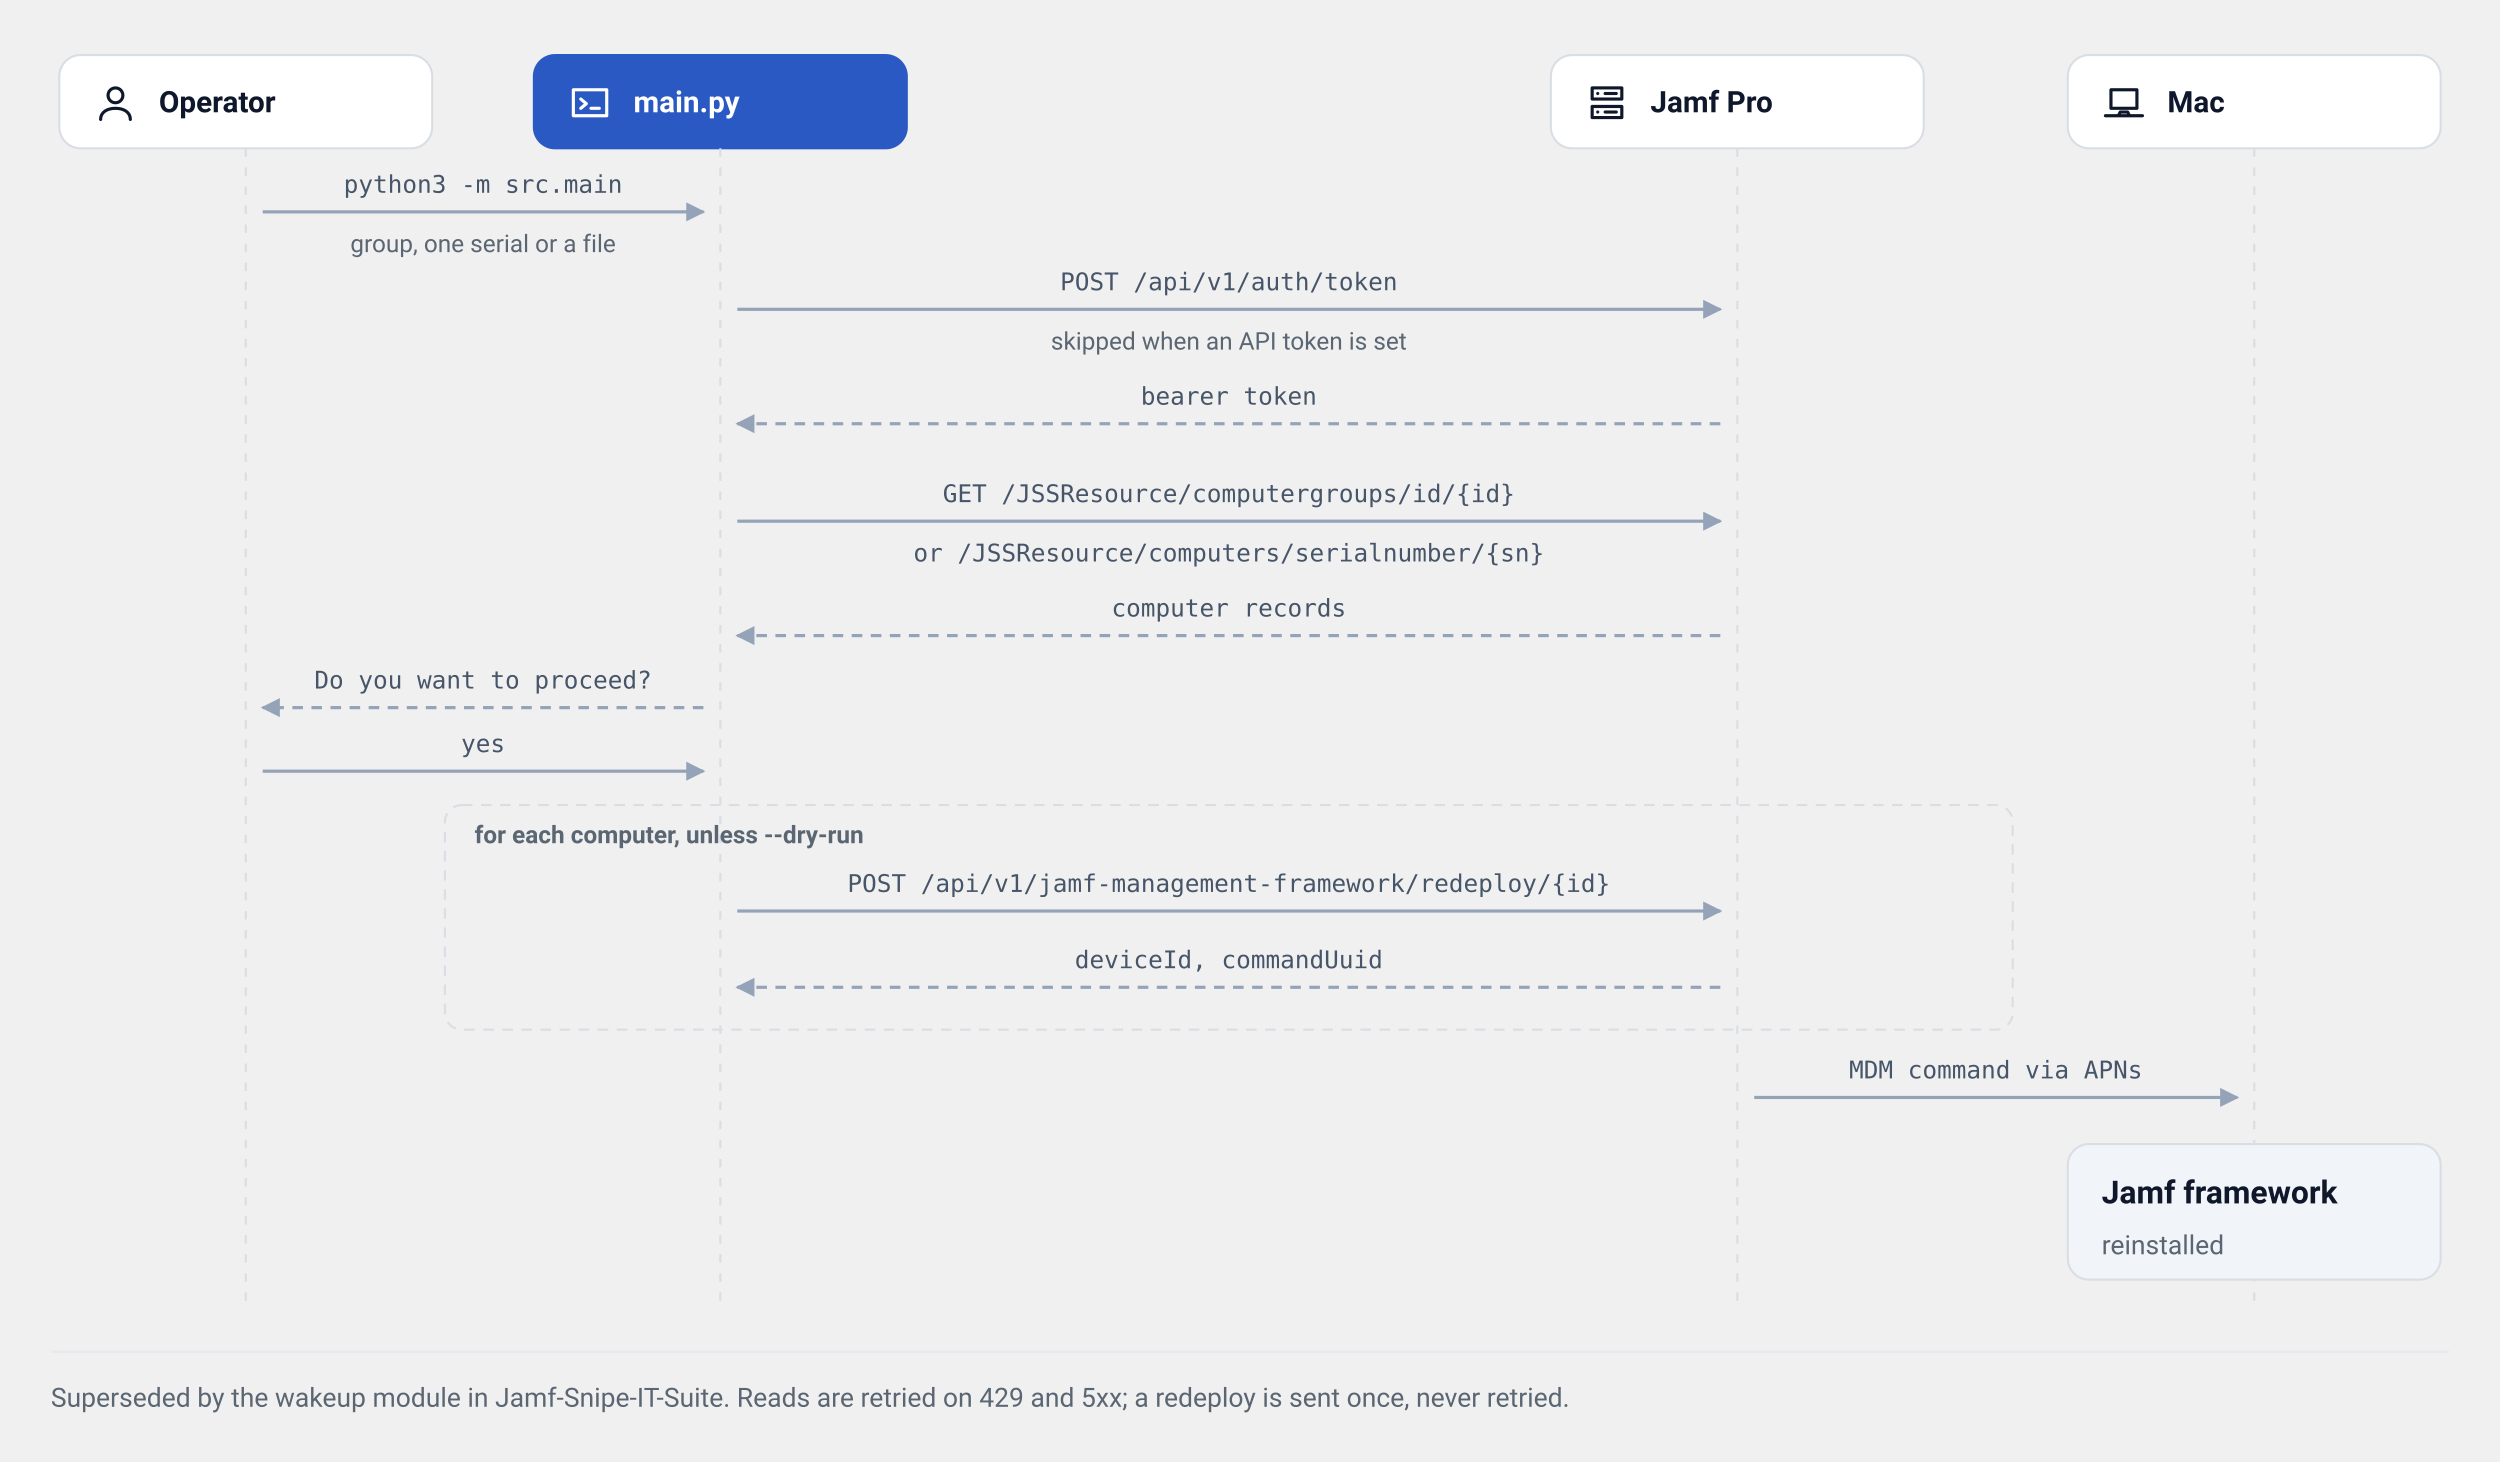
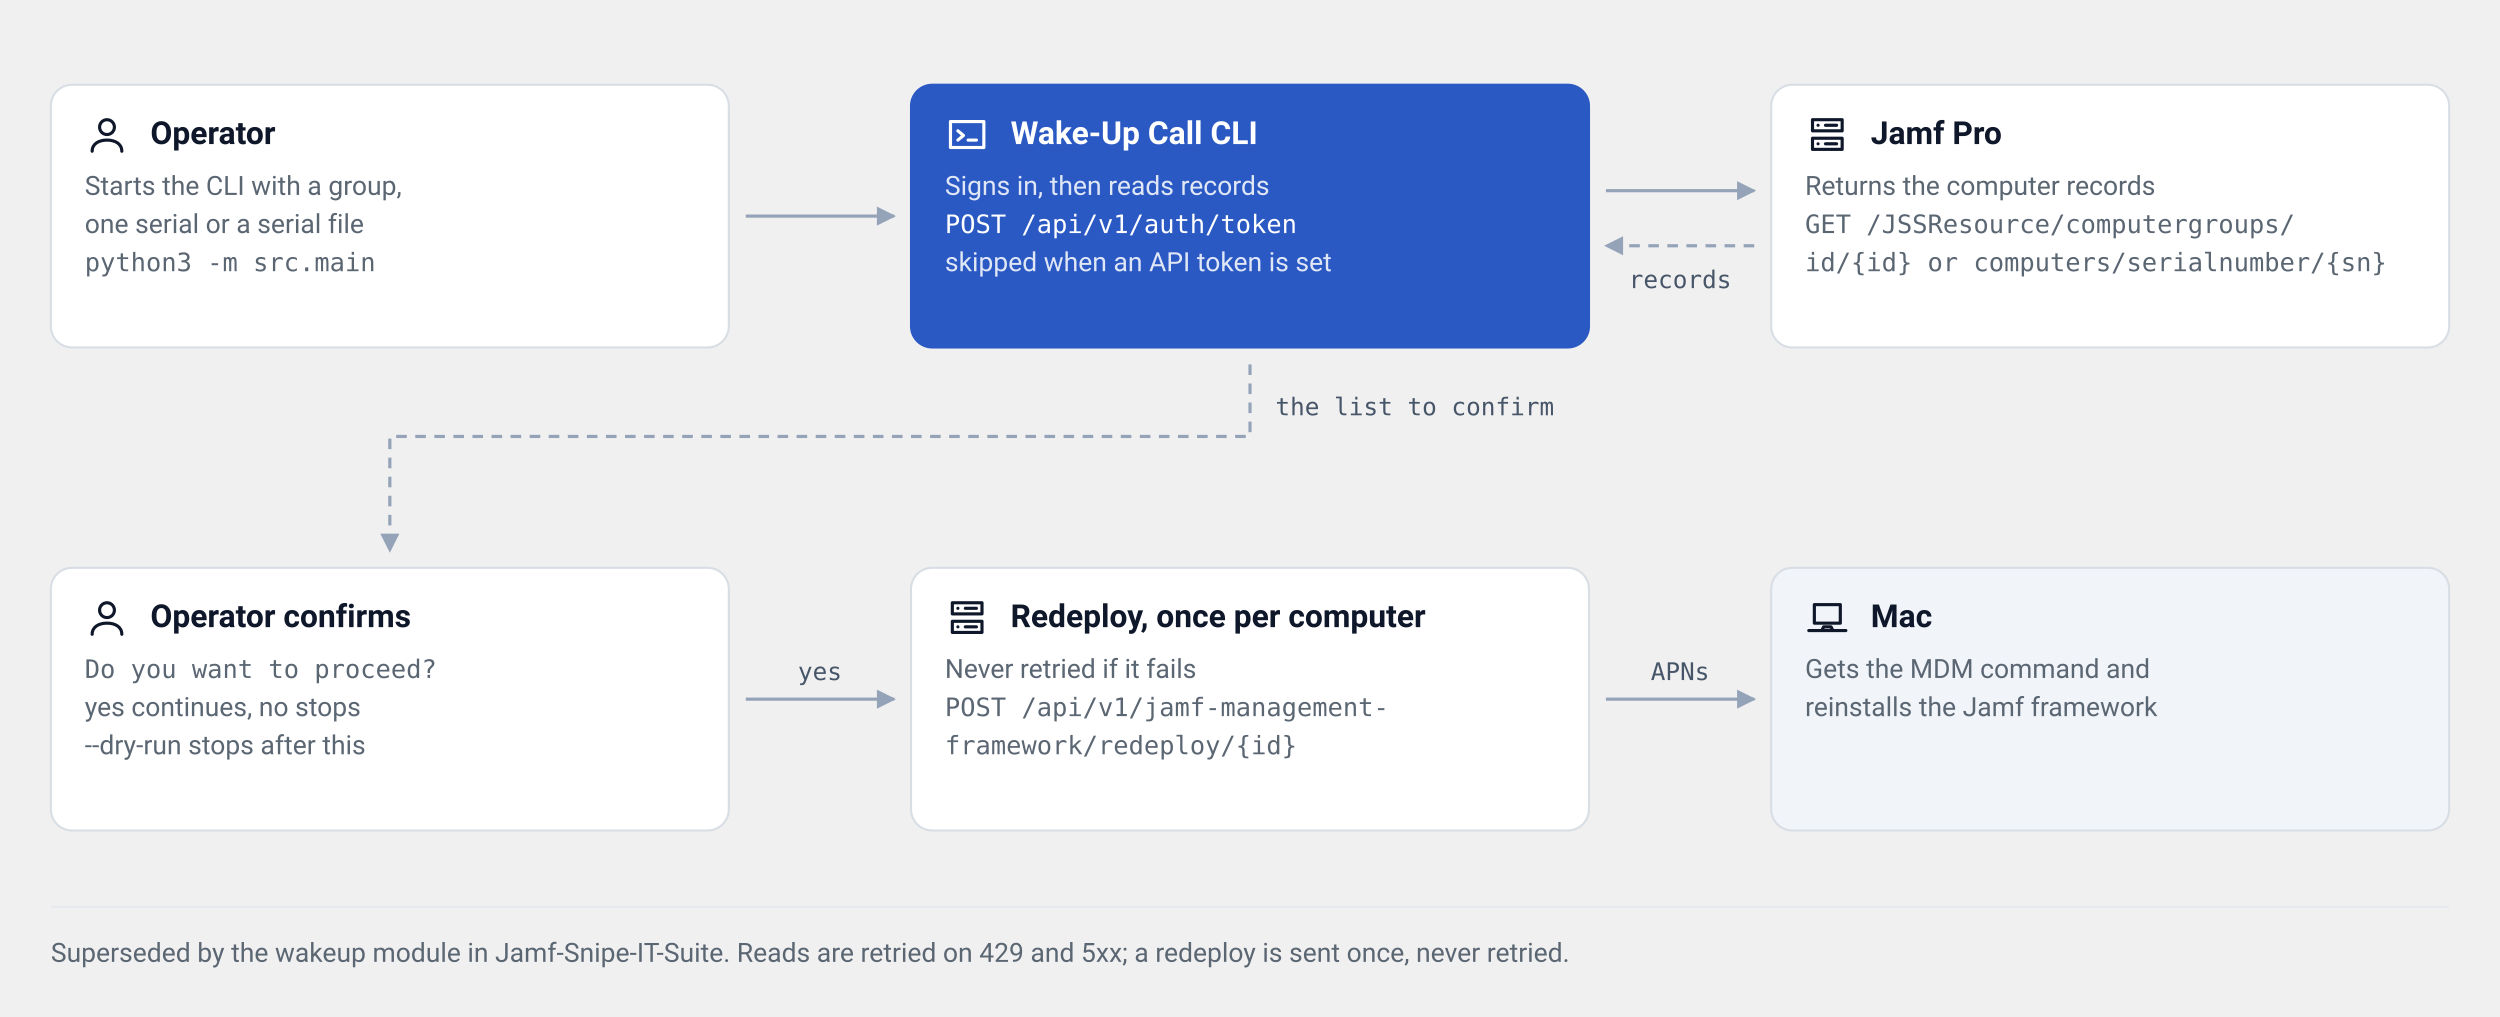
- <svg xmlns="http://www.w3.org/2000/svg" viewBox="0 0 1180 690" width="1180" height="690" role="img" aria-label="The operator runs main.py, which gets a bearer token from Jamf Pro when it has no API token, resolves the dynamic group, serial or serial file to computer records, and asks for confirmation. Unless --dry-run is set it then posts one management-framework redeploy per computer; Jamf Pro sends the MDM command over APNs and the Mac reinstalls the Jamf framework.">
+ <svg xmlns="http://www.w3.org/2000/svg" viewBox="0 0 1180 480" width="1180" height="480" role="img" aria-label="The operator runs the Wake-Up Call CLI. It signs in to Jamf Pro unless an API token is set and reads the computer records for the group, serial or serial file. The operator confirms, then unless --dry-run is set the CLI posts one management-framework redeploy per computer. Jamf Pro sends the MDM command over APNs and the Mac reinstalls the Jamf framework.">
  <defs>
    <marker id="a" viewBox="0 0 10 10" refX="9" refY="5" markerWidth="6" markerHeight="6" orient="auto-start-reverse">
      <path d="M0 0 10 5 0 10z" fill="#94a3b8" />
    </marker>
    <marker id="b" viewBox="0 0 10 10" refX="1" refY="5" markerWidth="6" markerHeight="6" orient="auto">
      <path d="M10 0 0 5 10 10z" fill="#94a3b8" />
    </marker>
  </defs>
-   <rect x="28.0" y="26" width="176" height="44" rx="10" fill="#ffffff" stroke="#d8dee4" stroke-width="1" />
-   <g transform="translate(44.0,38.0) scale(0.875)" fill="none" stroke="#0f172a" stroke-width="1.7" stroke-linecap="round" stroke-linejoin="round">
+   <rect x="24" y="40" width="320" height="124" rx="10" fill="#ffffff" stroke="#d8dee4" stroke-width="1" />
+   <g transform="translate(40.0,53.0) scale(0.875)" fill="none" stroke="#0f172a" stroke-width="1.7" stroke-linecap="round" stroke-linejoin="round">
    <path d="M12 12a4 4 0 1 0 0-8 4 4 0 0 0 0 8z M4 21c0-4 3.6-6 8-6s8 2 8 6" />
  </g>
-   <text x="75.0" y="53.0" font-family="system-ui,-apple-system,'Segoe UI',Roboto,Helvetica,Arial,sans-serif" font-size="14" fill="#0f172a" text-anchor="start" font-weight="600">Operator</text>
-   <line x1="116" y1="70" x2="116" y2="616" stroke="#d8dee4" stroke-width="1" stroke-dasharray="4 5" />
-   <rect x="252.0" y="26" width="176" height="44" rx="10" fill="#2b59c3" stroke="#2b59c3" stroke-width="1" />
-   <g transform="translate(268.0,38.0) scale(0.875)" fill="none" stroke="#ffffff" stroke-width="1.7" stroke-linecap="round" stroke-linejoin="round">
+   <text x="71.0" y="68.0" font-family="system-ui,-apple-system,'Segoe UI',Roboto,Helvetica,Arial,sans-serif" font-size="15" fill="#0f172a" text-anchor="start" font-weight="600">Operator</text>
+   <text x="40.0" y="92.0" font-family="system-ui,-apple-system,'Segoe UI',Roboto,Helvetica,Arial,sans-serif" font-size="12.5" fill="#5b6673" text-anchor="start">Starts the CLI with a group,</text>
+   <text x="40.0" y="110.0" font-family="system-ui,-apple-system,'Segoe UI',Roboto,Helvetica,Arial,sans-serif" font-size="12.5" fill="#5b6673" text-anchor="start">one serial or a serial file</text>
+   <text x="40.0" y="128.0" font-family="ui-monospace,SFMono-Regular,'SF Mono',Menlo,Consolas,monospace" font-size="12" fill="#5b6673" text-anchor="start">python3 -m src.main</text>
+   <rect x="430" y="40" width="320" height="124" rx="10" fill="#2b59c3" stroke="#2b59c3" stroke-width="1" />
+   <g transform="translate(446.0,53.0) scale(0.875)" fill="none" stroke="#ffffff" stroke-width="1.7" stroke-linecap="round" stroke-linejoin="round">
    <path d="M3 5h18v14H3z M7 10l3 2.5L7 15 M12.5 15h4.5" />
  </g>
-   <text x="299.0" y="53.0" font-family="system-ui,-apple-system,'Segoe UI',Roboto,Helvetica,Arial,sans-serif" font-size="14" fill="#ffffff" text-anchor="start" font-weight="600">main.py</text>
-   <line x1="340" y1="70" x2="340" y2="616" stroke="#d8dee4" stroke-width="1" stroke-dasharray="4 5" />
-   <rect x="732.0" y="26" width="176" height="44" rx="10" fill="#ffffff" stroke="#d8dee4" stroke-width="1" />
-   <g transform="translate(748.0,38.0) scale(0.875)" fill="none" stroke="#0f172a" stroke-width="1.7" stroke-linecap="round" stroke-linejoin="round">
+   <text x="477.0" y="68.0" font-family="system-ui,-apple-system,'Segoe UI',Roboto,Helvetica,Arial,sans-serif" font-size="15" fill="#ffffff" text-anchor="start" font-weight="600">Wake-Up Call CLI</text>
+   <text x="446.0" y="92.0" font-family="system-ui,-apple-system,'Segoe UI',Roboto,Helvetica,Arial,sans-serif" font-size="12.5" fill="#ffffff" text-anchor="start" opacity="0.85">Signs in, then reads records</text>
+   <text x="446.0" y="110.0" font-family="ui-monospace,SFMono-Regular,'SF Mono',Menlo,Consolas,monospace" font-size="12" fill="#ffffff" text-anchor="start">POST /api/v1/auth/token</text>
+   <text x="446.0" y="128.0" font-family="system-ui,-apple-system,'Segoe UI',Roboto,Helvetica,Arial,sans-serif" font-size="12.5" fill="#ffffff" text-anchor="start" opacity="0.85">skipped when an API token is set</text>
+   <rect x="836" y="40" width="320" height="124" rx="10" fill="#ffffff" stroke="#d8dee4" stroke-width="1" />
+   <g transform="translate(852.0,53.0) scale(0.875)" fill="none" stroke="#0f172a" stroke-width="1.7" stroke-linecap="round" stroke-linejoin="round">
    <path d="M4 4h16v6H4z M4 14h16v6H4z M7 7h.01 M7 17h.01 M11 7h6 M11 17h6" />
  </g>
-   <text x="779.0" y="53.0" font-family="system-ui,-apple-system,'Segoe UI',Roboto,Helvetica,Arial,sans-serif" font-size="14" fill="#0f172a" text-anchor="start" font-weight="600">Jamf Pro</text>
-   <line x1="820" y1="70" x2="820" y2="616" stroke="#d8dee4" stroke-width="1" stroke-dasharray="4 5" />
-   <rect x="976.0" y="26" width="176" height="44" rx="10" fill="#ffffff" stroke="#d8dee4" stroke-width="1" />
-   <g transform="translate(992.0,38.0) scale(0.875)" fill="none" stroke="#0f172a" stroke-width="1.7" stroke-linecap="round" stroke-linejoin="round">
+   <text x="883.0" y="68.0" font-family="system-ui,-apple-system,'Segoe UI',Roboto,Helvetica,Arial,sans-serif" font-size="15" fill="#0f172a" text-anchor="start" font-weight="600">Jamf Pro</text>
+   <text x="852.0" y="92.0" font-family="system-ui,-apple-system,'Segoe UI',Roboto,Helvetica,Arial,sans-serif" font-size="12.5" fill="#5b6673" text-anchor="start">Returns the computer records</text>
+   <text x="852.0" y="110.0" font-family="ui-monospace,SFMono-Regular,'SF Mono',Menlo,Consolas,monospace" font-size="12" fill="#5b6673" text-anchor="start">GET /JSSResource/computergroups/</text>
+   <text x="852.0" y="128.0" font-family="ui-monospace,SFMono-Regular,'SF Mono',Menlo,Consolas,monospace" font-size="12" fill="#5b6673" text-anchor="start">id/{id} or computers/serialnumber/{sn}</text>
+   <polyline points="352,102.0 422,102.0" fill="none" stroke="#94a3b8" stroke-width="1.5" marker-end="url(#a)" />
+   <polyline points="758,90.0 828,90.0" fill="none" stroke="#94a3b8" stroke-width="1.5" marker-end="url(#a)" />
+   <polyline points="828,116.0 758,116.0" fill="none" stroke="#94a3b8" stroke-width="1.5" stroke-dasharray="5 4" marker-end="url(#a)" />
+   <text x="793.0" y="136.0" font-family="ui-monospace,SFMono-Regular,'SF Mono',Menlo,Consolas,monospace" font-size="11.5" fill="#475569" text-anchor="middle">records</text>
+   <polyline points="590.0,172 590.0,206 184.0,206 184.0,260" fill="none" stroke="#94a3b8" stroke-width="1.5" stroke-dasharray="5 4" marker-end="url(#a)" />
+   <text x="602.0" y="196.0" font-family="ui-monospace,SFMono-Regular,'SF Mono',Menlo,Consolas,monospace" font-size="11.5" fill="#475569" text-anchor="start">the list to confirm</text>
+   <rect x="24" y="268" width="320" height="124" rx="10" fill="#ffffff" stroke="#d8dee4" stroke-width="1" />
+   <g transform="translate(40.0,281.0) scale(0.875)" fill="none" stroke="#0f172a" stroke-width="1.7" stroke-linecap="round" stroke-linejoin="round">
+     <path d="M12 12a4 4 0 1 0 0-8 4 4 0 0 0 0 8z M4 21c0-4 3.6-6 8-6s8 2 8 6" />
+   </g>
+   <text x="71.0" y="296.0" font-family="system-ui,-apple-system,'Segoe UI',Roboto,Helvetica,Arial,sans-serif" font-size="15" fill="#0f172a" text-anchor="start" font-weight="600">Operator confirms</text>
+   <text x="40.0" y="320.0" font-family="ui-monospace,SFMono-Regular,'SF Mono',Menlo,Consolas,monospace" font-size="12" fill="#5b6673" text-anchor="start">Do you want to proceed?</text>
+   <text x="40.0" y="338.0" font-family="system-ui,-apple-system,'Segoe UI',Roboto,Helvetica,Arial,sans-serif" font-size="12.5" fill="#5b6673" text-anchor="start">yes continues, no stops</text>
+   <text x="40.0" y="356.0" font-family="system-ui,-apple-system,'Segoe UI',Roboto,Helvetica,Arial,sans-serif" font-size="12.5" fill="#5b6673" text-anchor="start">--dry-run stops after this</text>
+   <rect x="430" y="268" width="320" height="124" rx="10" fill="#ffffff" stroke="#d8dee4" stroke-width="1" />
+   <g transform="translate(446.0,281.0) scale(0.875)" fill="none" stroke="#0f172a" stroke-width="1.7" stroke-linecap="round" stroke-linejoin="round">
+     <path d="M4 4h16v6H4z M4 14h16v6H4z M7 7h.01 M7 17h.01 M11 7h6 M11 17h6" />
+   </g>
+   <text x="477.0" y="296.0" font-family="system-ui,-apple-system,'Segoe UI',Roboto,Helvetica,Arial,sans-serif" font-size="15" fill="#0f172a" text-anchor="start" font-weight="600">Redeploy, once per computer</text>
+   <text x="446.0" y="320.0" font-family="system-ui,-apple-system,'Segoe UI',Roboto,Helvetica,Arial,sans-serif" font-size="12.5" fill="#5b6673" text-anchor="start">Never retried if it fails</text>
+   <text x="446.0" y="338.0" font-family="ui-monospace,SFMono-Regular,'SF Mono',Menlo,Consolas,monospace" font-size="12" fill="#5b6673" text-anchor="start">POST /api/v1/jamf-management-</text>
+   <text x="446.0" y="356.0" font-family="ui-monospace,SFMono-Regular,'SF Mono',Menlo,Consolas,monospace" font-size="12" fill="#5b6673" text-anchor="start">framework/redeploy/{id}</text>
+   <rect x="836" y="268" width="320" height="124" rx="10" fill="#f1f4f9" stroke="#d8dee4" stroke-width="1" />
+   <g transform="translate(852.0,281.0) scale(0.875)" fill="none" stroke="#0f172a" stroke-width="1.7" stroke-linecap="round" stroke-linejoin="round">
    <path d="M5 5h14v10H5z M2 19h20 M9 19l1-2h4l1 2" />
  </g>
-   <text x="1023.0" y="53.0" font-family="system-ui,-apple-system,'Segoe UI',Roboto,Helvetica,Arial,sans-serif" font-size="14" fill="#0f172a" text-anchor="start" font-weight="600">Mac</text>
-   <line x1="1064" y1="70" x2="1064" y2="616" stroke="#d8dee4" stroke-width="1" stroke-dasharray="4 5" />
-   <rect x="210" y="380" width="740" height="106" rx="8" fill="none" stroke="#d8dee4" stroke-width="1" stroke-dasharray="5 4" />
-   <text x="224.0" y="398.0" font-family="system-ui,-apple-system,'Segoe UI',Roboto,Helvetica,Arial,sans-serif" font-size="11.5" fill="#5b6673" text-anchor="start" font-weight="600">for each computer, unless --dry-run</text>
-   <polyline points="124,100 332,100" fill="none" stroke="#94a3b8" stroke-width="1.5" marker-end="url(#a)" />
-   <text x="228.0" y="91.0" font-family="ui-monospace,SFMono-Regular,'SF Mono',Menlo,Consolas,monospace" font-size="11.5" fill="#475569" text-anchor="middle">python3 -m src.main</text>
-   <text x="228.0" y="119.0" font-family="system-ui,-apple-system,'Segoe UI',Roboto,Helvetica,Arial,sans-serif" font-size="11.5" fill="#5b6673" text-anchor="middle">group, one serial or a file</text>
-   <polyline points="348,146 812,146" fill="none" stroke="#94a3b8" stroke-width="1.5" marker-end="url(#a)" />
-   <text x="580.0" y="137.0" font-family="ui-monospace,SFMono-Regular,'SF Mono',Menlo,Consolas,monospace" font-size="11.5" fill="#475569" text-anchor="middle">POST /api/v1/auth/token</text>
-   <text x="580.0" y="165.0" font-family="system-ui,-apple-system,'Segoe UI',Roboto,Helvetica,Arial,sans-serif" font-size="11.5" fill="#5b6673" text-anchor="middle">skipped when an API token is set</text>
-   <polyline points="812,200 348,200" fill="none" stroke="#94a3b8" stroke-width="1.5" stroke-dasharray="5 4" marker-end="url(#a)" />
-   <text x="580.0" y="191.0" font-family="ui-monospace,SFMono-Regular,'SF Mono',Menlo,Consolas,monospace" font-size="11.5" fill="#475569" text-anchor="middle">bearer token</text>
-   <polyline points="348,246 812,246" fill="none" stroke="#94a3b8" stroke-width="1.5" marker-end="url(#a)" />
-   <text x="580.0" y="237.0" font-family="ui-monospace,SFMono-Regular,'SF Mono',Menlo,Consolas,monospace" font-size="11.5" fill="#475569" text-anchor="middle">GET /JSSResource/computergroups/id/{id}</text>
-   <text x="580.0" y="265.0" font-family="ui-monospace,SFMono-Regular,'SF Mono',Menlo,Consolas,monospace" font-size="11.5" fill="#475569" text-anchor="middle">or /JSSResource/computers/serialnumber/{sn}</text>
-   <polyline points="812,300 348,300" fill="none" stroke="#94a3b8" stroke-width="1.5" stroke-dasharray="5 4" marker-end="url(#a)" />
-   <text x="580.0" y="291.0" font-family="ui-monospace,SFMono-Regular,'SF Mono',Menlo,Consolas,monospace" font-size="11.5" fill="#475569" text-anchor="middle">computer records</text>
-   <polyline points="332,334 124,334" fill="none" stroke="#94a3b8" stroke-width="1.5" stroke-dasharray="5 4" marker-end="url(#a)" />
-   <text x="228.0" y="325.0" font-family="ui-monospace,SFMono-Regular,'SF Mono',Menlo,Consolas,monospace" font-size="11.5" fill="#475569" text-anchor="middle">Do you want to proceed?</text>
-   <polyline points="124,364 332,364" fill="none" stroke="#94a3b8" stroke-width="1.5" marker-end="url(#a)" />
-   <text x="228.0" y="355.0" font-family="ui-monospace,SFMono-Regular,'SF Mono',Menlo,Consolas,monospace" font-size="11.5" fill="#475569" text-anchor="middle">yes</text>
-   <polyline points="348,430 812,430" fill="none" stroke="#94a3b8" stroke-width="1.5" marker-end="url(#a)" />
-   <text x="580.0" y="421.0" font-family="ui-monospace,SFMono-Regular,'SF Mono',Menlo,Consolas,monospace" font-size="11.5" fill="#475569" text-anchor="middle">POST /api/v1/jamf-management-framework/redeploy/{id}</text>
-   <polyline points="812,466 348,466" fill="none" stroke="#94a3b8" stroke-width="1.5" stroke-dasharray="5 4" marker-end="url(#a)" />
-   <text x="580.0" y="457.0" font-family="ui-monospace,SFMono-Regular,'SF Mono',Menlo,Consolas,monospace" font-size="11.5" fill="#475569" text-anchor="middle">deviceId, commandUuid</text>
-   <polyline points="828,518 1056,518" fill="none" stroke="#94a3b8" stroke-width="1.5" marker-end="url(#a)" />
-   <text x="942.0" y="509.0" font-family="ui-monospace,SFMono-Regular,'SF Mono',Menlo,Consolas,monospace" font-size="11.5" fill="#475569" text-anchor="middle">MDM command via APNs</text>
-   <rect x="976" y="540" width="176" height="64" rx="10" fill="#f1f4f9" stroke="#d8dee4" stroke-width="1" />
-   <text x="992.0" y="568.0" font-family="system-ui,-apple-system,'Segoe UI',Roboto,Helvetica,Arial,sans-serif" font-size="15" fill="#0f172a" text-anchor="start" font-weight="600">Jamf framework</text>
-   <text x="992.0" y="592.0" font-family="system-ui,-apple-system,'Segoe UI',Roboto,Helvetica,Arial,sans-serif" font-size="12.5" fill="#5b6673" text-anchor="start">reinstalled</text>
-   <line x1="24" y1="638" x2="1156" y2="638" stroke="#e6e9ee" stroke-width="1" />
-   <text x="24.0" y="664.0" font-family="system-ui,-apple-system,'Segoe UI',Roboto,Helvetica,Arial,sans-serif" font-size="12.5" fill="#5b6673" text-anchor="start">Superseded by the wakeup module in Jamf-Snipe-IT-Suite. Reads are retried on 429 and 5xx; a redeploy is sent once, never retried.</text>
+   <text x="883.0" y="296.0" font-family="system-ui,-apple-system,'Segoe UI',Roboto,Helvetica,Arial,sans-serif" font-size="15" fill="#0f172a" text-anchor="start" font-weight="600">Mac</text>
+   <text x="852.0" y="320.0" font-family="system-ui,-apple-system,'Segoe UI',Roboto,Helvetica,Arial,sans-serif" font-size="12.5" fill="#5b6673" text-anchor="start">Gets the MDM command and</text>
+   <text x="852.0" y="338.0" font-family="system-ui,-apple-system,'Segoe UI',Roboto,Helvetica,Arial,sans-serif" font-size="12.5" fill="#5b6673" text-anchor="start">reinstalls the Jamf framework</text>
+   <polyline points="352,330.0 422,330.0" fill="none" stroke="#94a3b8" stroke-width="1.5" marker-end="url(#a)" />
+   <text x="387.0" y="321.0" font-family="ui-monospace,SFMono-Regular,'SF Mono',Menlo,Consolas,monospace" font-size="11.5" fill="#475569" text-anchor="middle">yes</text>
+   <polyline points="758,330.0 828,330.0" fill="none" stroke="#94a3b8" stroke-width="1.5" marker-end="url(#a)" />
+   <text x="793.0" y="321.0" font-family="ui-monospace,SFMono-Regular,'SF Mono',Menlo,Consolas,monospace" font-size="11.5" fill="#475569" text-anchor="middle">APNs</text>
+   <line x1="24" y1="428" x2="1156" y2="428" stroke="#e6e9ee" stroke-width="1" />
+   <text x="24.0" y="454.0" font-family="system-ui,-apple-system,'Segoe UI',Roboto,Helvetica,Arial,sans-serif" font-size="12.5" fill="#5b6673" text-anchor="start">Superseded by the wakeup module in Jamf-Snipe-IT-Suite. Reads are retried on 429 and 5xx; a redeploy is sent once, never retried.</text>
</svg>
